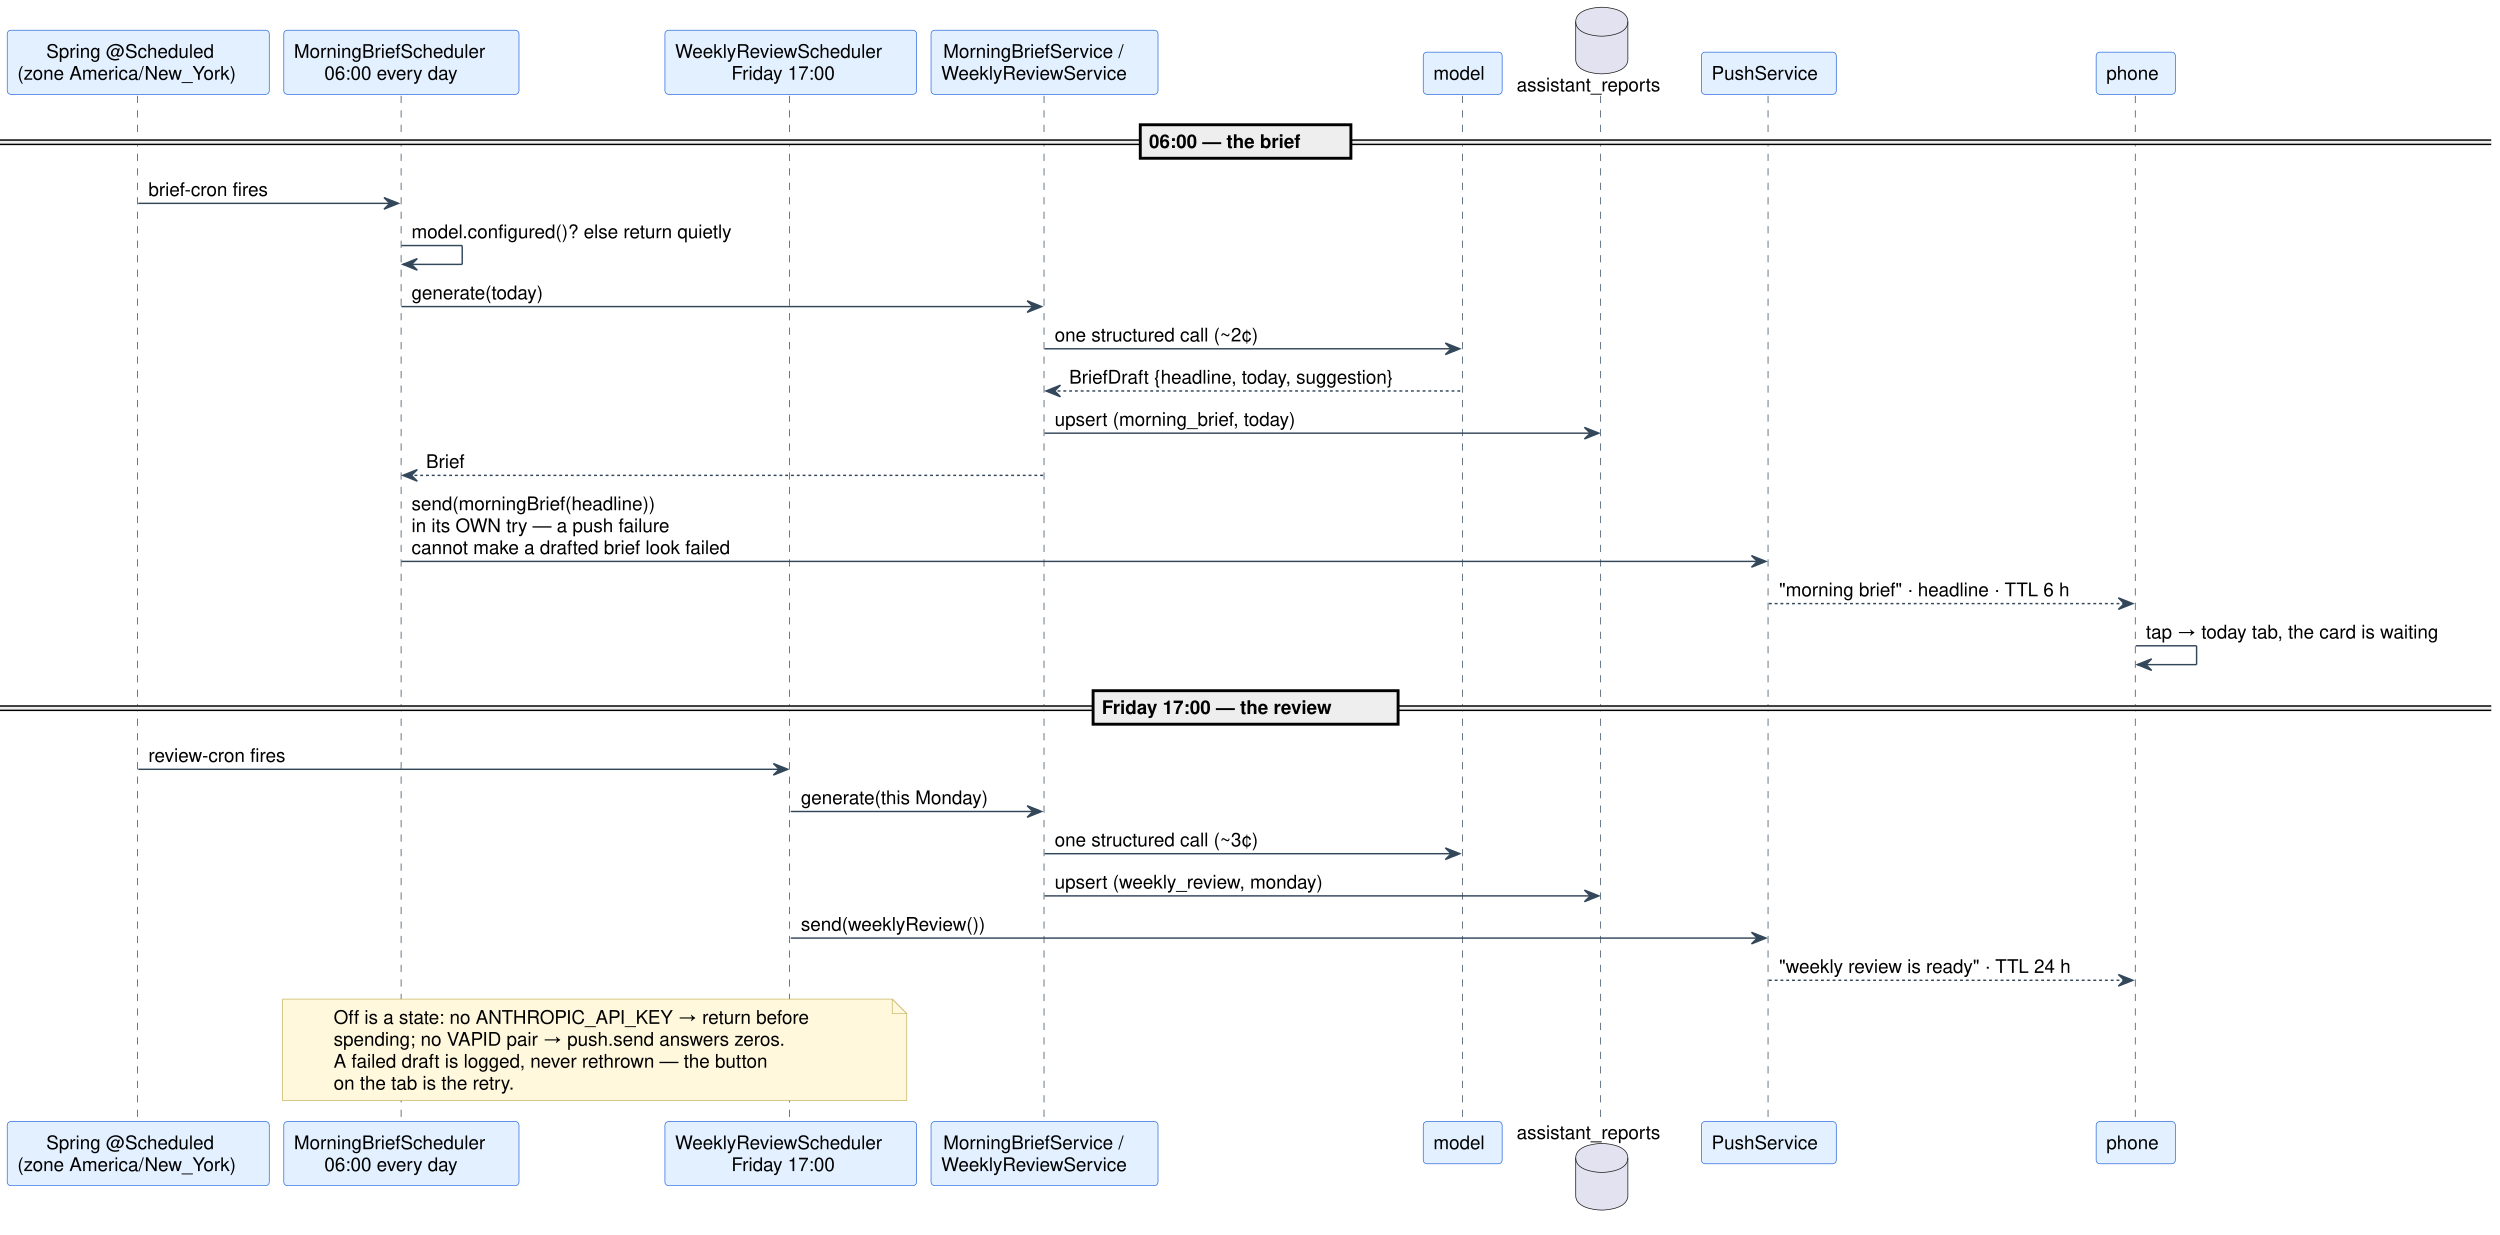
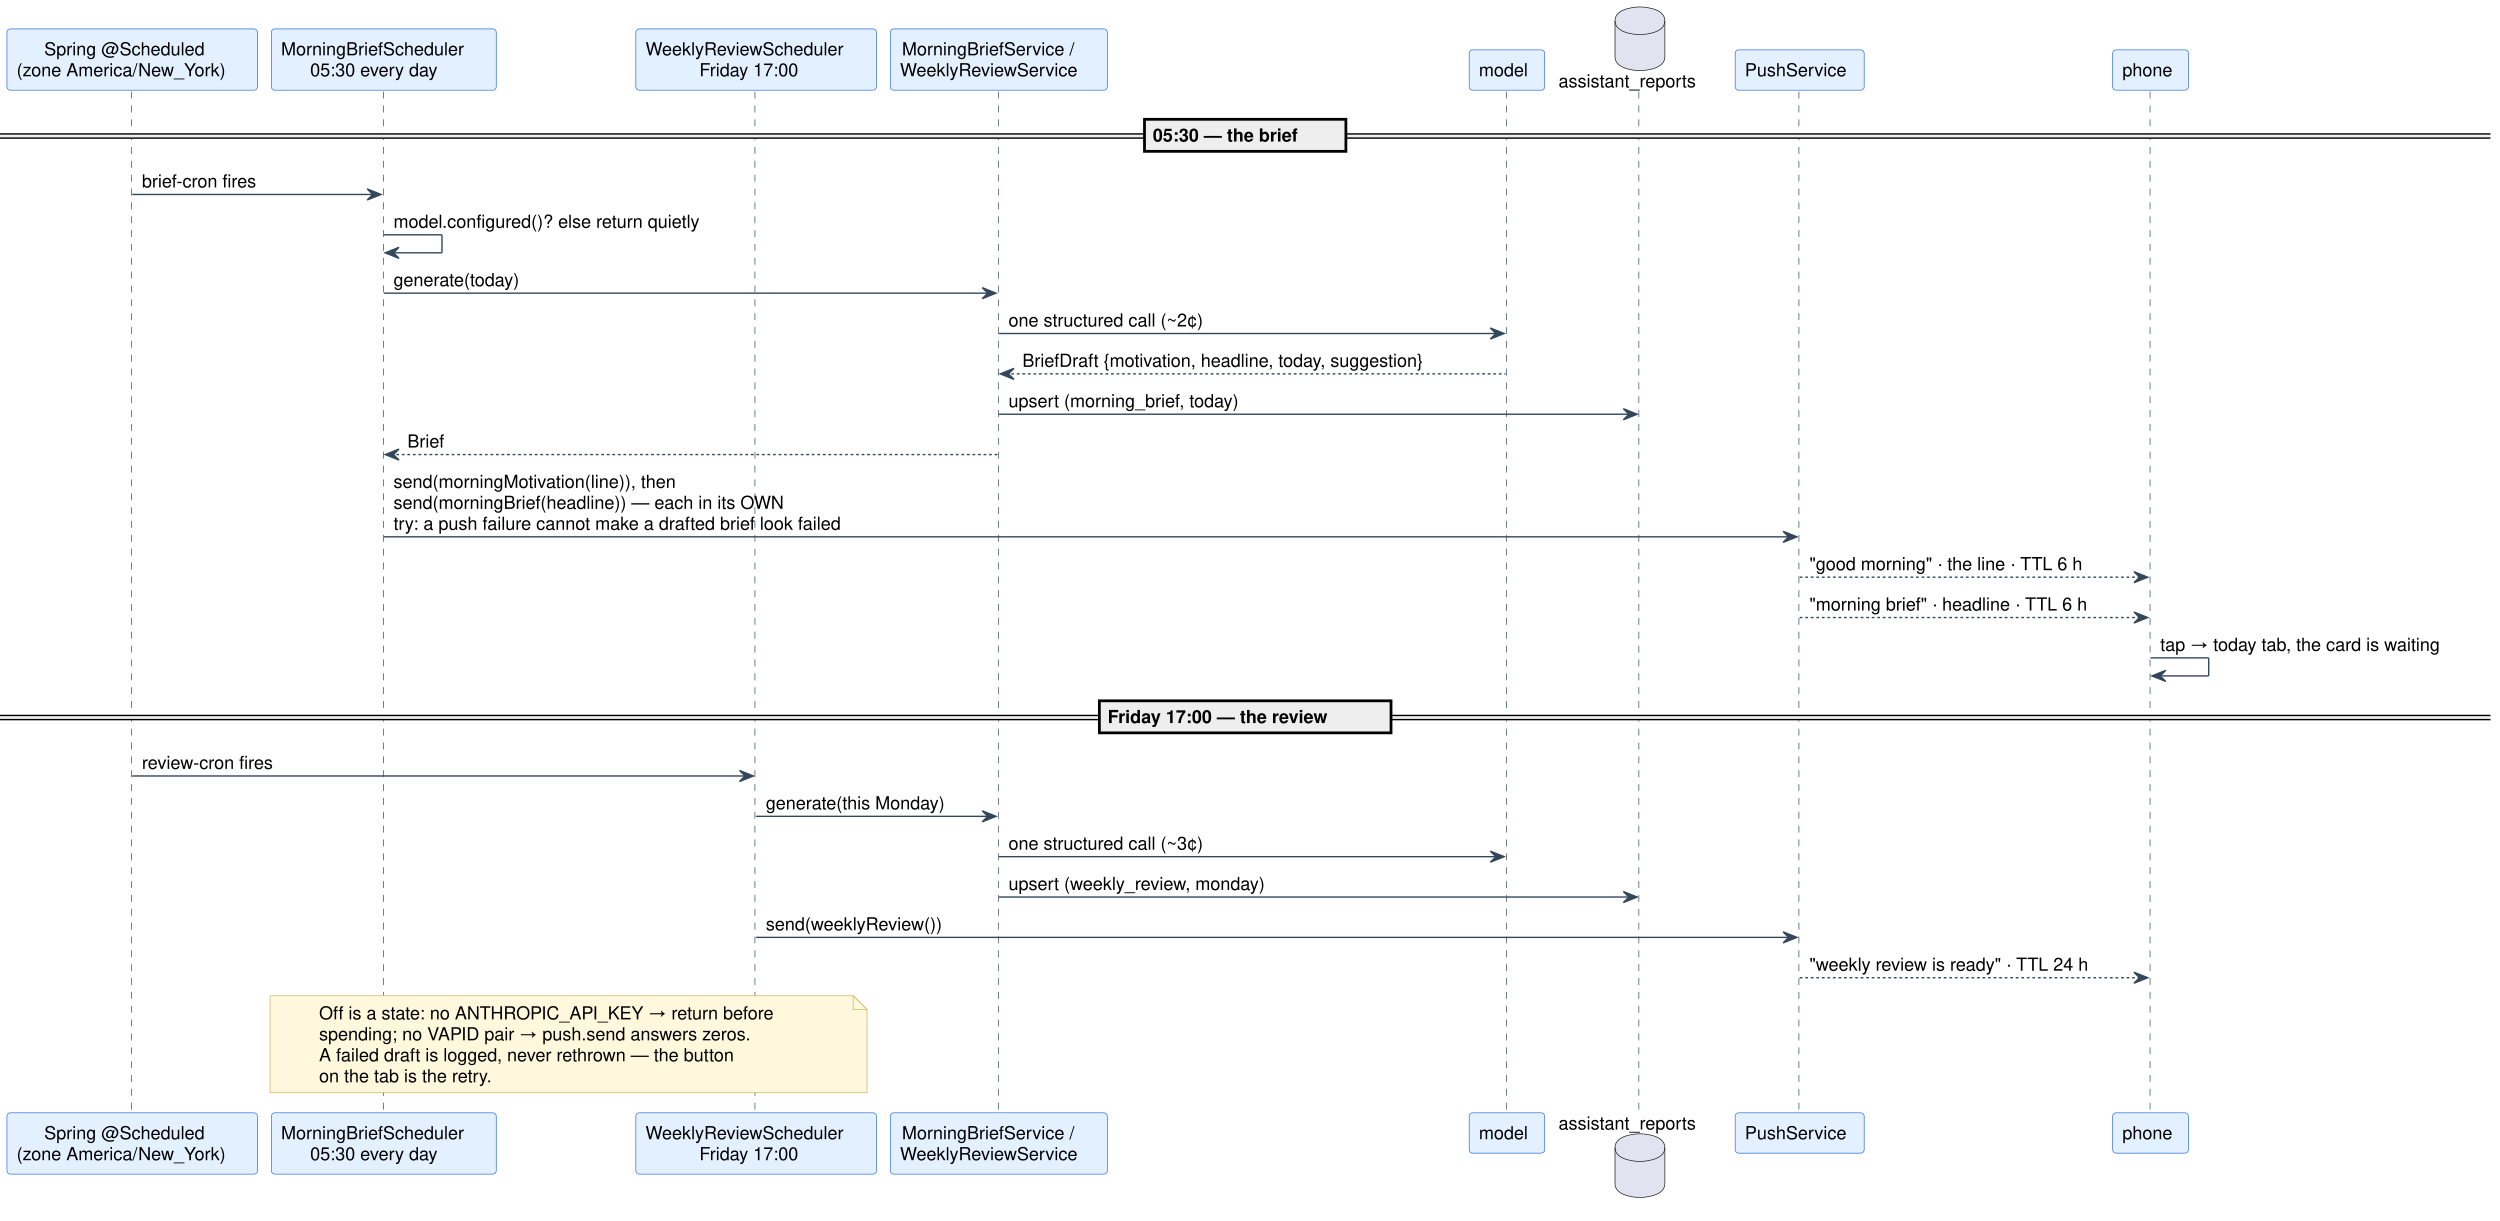
- <svg xmlns="http://www.w3.org/2000/svg" contentStyleType="text/css" data-diagram-type="SEQUENCE" height="852px" preserveAspectRatio="none" style="width:1726px;height:852px;background:#FFFFFF;" version="1.1" viewBox="0 0 1726 852" width="1726px" zoomAndPan="magnify">
+ <svg xmlns="http://www.w3.org/2000/svg" contentStyleType="text/css" data-diagram-type="SEQUENCE" height="881px" preserveAspectRatio="none" style="width:1805px;height:881px;background:#FFFFFF;" version="1.1" viewBox="0 0 1805 881" width="1805px" zoomAndPan="magnify">
  <defs />
  <g>
    <g>
-       <rect fill="#000000" fill-opacity="0" height="709.188" width="8" x="91.459" y="66.133" />
-       <line style="stroke:#33475B;stroke-width:0.5;stroke-dasharray:5,5;" x1="95" x2="95" y1="66.133" y2="775.32" />
-     </g>
-     <g>
-       <rect fill="#000000" fill-opacity="0" height="709.188" width="8" x="273.113" y="66.133" />
-       <line style="stroke:#33475B;stroke-width:0.5;stroke-dasharray:5,5;" x1="276.918" x2="276.918" y1="66.133" y2="775.32" />
-     </g>
-     <g>
-       <rect fill="#000000" fill-opacity="0" height="709.188" width="8" x="541.927" y="66.133" />
-       <line style="stroke:#33475B;stroke-width:0.5;stroke-dasharray:5,5;" x1="545.06" x2="545.06" y1="66.133" y2="775.32" />
-     </g>
-     <g>
-       <rect fill="#000000" fill-opacity="0" height="709.188" width="8" x="717.14" y="66.133" />
-       <line style="stroke:#33475B;stroke-width:0.5;stroke-dasharray:5,5;" x1="720.793" x2="720.793" y1="66.133" y2="775.32" />
-     </g>
-     <g>
-       <rect fill="#000000" fill-opacity="0" height="709.188" width="8" x="1005.857" y="66.133" />
-       <line style="stroke:#33475B;stroke-width:0.5;stroke-dasharray:5,5;" x1="1009.617" x2="1009.617" y1="66.133" y2="775.32" />
-     </g>
-     <g>
-       <rect fill="#000000" fill-opacity="0" height="709.188" width="8" x="1101.876" y="66.133" />
-       <line style="stroke:#33475B;stroke-width:0.5;stroke-dasharray:5,5;" x1="1105.096" x2="1105.096" y1="66.133" y2="775.32" />
-     </g>
-     <g>
-       <rect fill="#000000" fill-opacity="0" height="709.188" width="8" x="1217.224" y="66.133" />
-       <line style="stroke:#33475B;stroke-width:0.5;stroke-dasharray:5,5;" x1="1220.656" x2="1220.656" y1="66.133" y2="775.32" />
-     </g>
-     <g>
-       <rect fill="#000000" fill-opacity="0" height="709.188" width="8" x="1470.527" y="66.133" />
-       <line style="stroke:#33475B;stroke-width:0.5;stroke-dasharray:5,5;" x1="1474.186" x2="1474.186" y1="66.133" y2="775.32" />
+       <rect fill="#000000" fill-opacity="0" height="738.32" width="8" x="91.459" y="66.133" />
+       <line style="stroke:#33475B;stroke-width:0.5;stroke-dasharray:5,5;" x1="95" x2="95" y1="66.133" y2="804.453" />
+     </g>
+     <g>
+       <rect fill="#000000" fill-opacity="0" height="738.32" width="8" x="273.113" y="66.133" />
+       <line style="stroke:#33475B;stroke-width:0.5;stroke-dasharray:5,5;" x1="276.918" x2="276.918" y1="66.133" y2="804.453" />
+     </g>
+     <g>
+       <rect fill="#000000" fill-opacity="0" height="738.32" width="8" x="541.927" y="66.133" />
+       <line style="stroke:#33475B;stroke-width:0.5;stroke-dasharray:5,5;" x1="545.06" x2="545.06" y1="66.133" y2="804.453" />
+     </g>
+     <g>
+       <rect fill="#000000" fill-opacity="0" height="738.32" width="8" x="717.14" y="66.133" />
+       <line style="stroke:#33475B;stroke-width:0.5;stroke-dasharray:5,5;" x1="720.793" x2="720.793" y1="66.133" y2="804.453" />
+     </g>
+     <g>
+       <rect fill="#000000" fill-opacity="0" height="738.32" width="8" x="1084.009" y="66.133" />
+       <line style="stroke:#33475B;stroke-width:0.5;stroke-dasharray:5,5;" x1="1087.77" x2="1087.77" y1="66.133" y2="804.453" />
+     </g>
+     <g>
+       <rect fill="#000000" fill-opacity="0" height="738.32" width="8" x="1180.029" y="66.133" />
+       <line style="stroke:#33475B;stroke-width:0.5;stroke-dasharray:5,5;" x1="1183.248" x2="1183.248" y1="66.133" y2="804.453" />
+     </g>
+     <g>
+       <rect fill="#000000" fill-opacity="0" height="738.32" width="8" x="1295.377" y="66.133" />
+       <line style="stroke:#33475B;stroke-width:0.5;stroke-dasharray:5,5;" x1="1298.809" x2="1298.809" y1="66.133" y2="804.453" />
+     </g>
+     <g>
+       <rect fill="#000000" fill-opacity="0" height="738.32" width="8" x="1548.679" y="66.133" />
+       <line style="stroke:#33475B;stroke-width:0.5;stroke-dasharray:5,5;" x1="1552.338" x2="1552.338" y1="66.133" y2="804.453" />
    </g>
    <g class="participant participant-head" data-participant="cron">
      <rect fill="#E3F0FF" height="44.266" rx="2.5" ry="2.5" style="stroke:#2D6CDF;stroke-width:0.5;" width="180.918" x="5" y="20.867" />
      <text fill="#000000" font-family="Helvetica" font-size="13" lengthAdjust="spacing" textLength="127.074" x="31.922" y="39.934">Spring @Scheduled</text>
      <text fill="#000000" font-family="Helvetica" font-size="13" lengthAdjust="spacing" textLength="166.918" x="12" y="55.067">(zone America/New_York)</text>
    </g>
    <g class="participant participant-tail" data-participant="cron">
-       <rect fill="#E3F0FF" height="44.266" rx="2.5" ry="2.5" style="stroke:#2D6CDF;stroke-width:0.5;" width="180.918" x="5" y="774.32" />
-       <text fill="#000000" font-family="Helvetica" font-size="13" lengthAdjust="spacing" textLength="127.074" x="31.922" y="793.387">Spring @Scheduled</text>
-       <text fill="#000000" font-family="Helvetica" font-size="13" lengthAdjust="spacing" textLength="166.918" x="12" y="808.52">(zone America/New_York)</text>
+       <rect fill="#E3F0FF" height="44.266" rx="2.5" ry="2.5" style="stroke:#2D6CDF;stroke-width:0.5;" width="180.918" x="5" y="803.453" />
+       <text fill="#000000" font-family="Helvetica" font-size="13" lengthAdjust="spacing" textLength="127.074" x="31.922" y="822.52">Spring @Scheduled</text>
+       <text fill="#000000" font-family="Helvetica" font-size="13" lengthAdjust="spacing" textLength="166.918" x="12" y="837.653">(zone America/New_York)</text>
    </g>
    <g class="participant participant-head" data-participant="mbs">
      <rect fill="#E3F0FF" height="44.266" rx="2.5" ry="2.5" style="stroke:#2D6CDF;stroke-width:0.5;" width="162.389" x="195.918" y="20.867" />
      <text fill="#000000" font-family="Helvetica" font-size="13" lengthAdjust="spacing" textLength="148.389" x="202.918" y="39.934">MorningBriefScheduler</text>
-       <text fill="#000000" font-family="Helvetica" font-size="13" lengthAdjust="spacing" textLength="106.368" x="223.929" y="55.067">06:00 every day</text>
+       <text fill="#000000" font-family="Helvetica" font-size="13" lengthAdjust="spacing" textLength="106.368" x="223.929" y="55.067">05:30 every day</text>
    </g>
    <g class="participant participant-tail" data-participant="mbs">
-       <rect fill="#E3F0FF" height="44.266" rx="2.5" ry="2.5" style="stroke:#2D6CDF;stroke-width:0.5;" width="162.389" x="195.918" y="774.32" />
-       <text fill="#000000" font-family="Helvetica" font-size="13" lengthAdjust="spacing" textLength="148.389" x="202.918" y="793.387">MorningBriefScheduler</text>
-       <text fill="#000000" font-family="Helvetica" font-size="13" lengthAdjust="spacing" textLength="106.368" x="223.929" y="808.52">06:00 every day</text>
+       <rect fill="#E3F0FF" height="44.266" rx="2.5" ry="2.5" style="stroke:#2D6CDF;stroke-width:0.5;" width="162.389" x="195.918" y="803.453" />
+       <text fill="#000000" font-family="Helvetica" font-size="13" lengthAdjust="spacing" textLength="148.389" x="202.918" y="822.52">MorningBriefScheduler</text>
+       <text fill="#000000" font-family="Helvetica" font-size="13" lengthAdjust="spacing" textLength="106.368" x="223.929" y="837.653">05:30 every day</text>
    </g>
    <g class="participant participant-head" data-participant="wrs">
      <rect fill="#E3F0FF" height="44.266" rx="2.5" ry="2.5" style="stroke:#2D6CDF;stroke-width:0.5;" width="173.732" x="459.06" y="20.867" />
      <text fill="#000000" font-family="Helvetica" font-size="13" lengthAdjust="spacing" textLength="159.732" x="466.06" y="39.934">WeeklyReviewScheduler</text>
      <text fill="#000000" font-family="Helvetica" font-size="13" lengthAdjust="spacing" textLength="81.942" x="504.956" y="55.067">Friday 17:00</text>
    </g>
    <g class="participant participant-tail" data-participant="wrs">
-       <rect fill="#E3F0FF" height="44.266" rx="2.5" ry="2.5" style="stroke:#2D6CDF;stroke-width:0.5;" width="173.732" x="459.06" y="774.32" />
-       <text fill="#000000" font-family="Helvetica" font-size="13" lengthAdjust="spacing" textLength="159.732" x="466.06" y="793.387">WeeklyReviewScheduler</text>
-       <text fill="#000000" font-family="Helvetica" font-size="13" lengthAdjust="spacing" textLength="81.942" x="504.956" y="808.52">Friday 17:00</text>
+       <rect fill="#E3F0FF" height="44.266" rx="2.5" ry="2.5" style="stroke:#2D6CDF;stroke-width:0.5;" width="173.732" x="459.06" y="803.453" />
+       <text fill="#000000" font-family="Helvetica" font-size="13" lengthAdjust="spacing" textLength="159.732" x="466.06" y="822.52">WeeklyReviewScheduler</text>
+       <text fill="#000000" font-family="Helvetica" font-size="13" lengthAdjust="spacing" textLength="81.942" x="504.956" y="837.653">Friday 17:00</text>
    </g>
    <g class="participant participant-head" data-participant="svc">
      <rect fill="#E3F0FF" height="44.266" rx="2.5" ry="2.5" style="stroke:#2D6CDF;stroke-width:0.5;" width="156.695" x="642.793" y="20.867" />
      <text fill="#000000" font-family="Helvetica" font-size="13" lengthAdjust="spacing" textLength="139.864" x="651.208" y="39.934">MorningBriefService /</text>
      <text fill="#000000" font-family="Helvetica" font-size="13" lengthAdjust="spacing" textLength="142.695" x="649.793" y="55.067">WeeklyReviewService</text>
    </g>
    <g class="participant participant-tail" data-participant="svc">
-       <rect fill="#E3F0FF" height="44.266" rx="2.5" ry="2.5" style="stroke:#2D6CDF;stroke-width:0.5;" width="156.695" x="642.793" y="774.32" />
-       <text fill="#000000" font-family="Helvetica" font-size="13" lengthAdjust="spacing" textLength="139.864" x="651.208" y="793.387">MorningBriefService /</text>
-       <text fill="#000000" font-family="Helvetica" font-size="13" lengthAdjust="spacing" textLength="142.695" x="649.793" y="808.52">WeeklyReviewService</text>
+       <rect fill="#E3F0FF" height="44.266" rx="2.5" ry="2.5" style="stroke:#2D6CDF;stroke-width:0.5;" width="156.695" x="642.793" y="803.453" />
+       <text fill="#000000" font-family="Helvetica" font-size="13" lengthAdjust="spacing" textLength="139.864" x="651.208" y="822.52">MorningBriefService /</text>
+       <text fill="#000000" font-family="Helvetica" font-size="13" lengthAdjust="spacing" textLength="142.695" x="649.793" y="837.653">WeeklyReviewService</text>
    </g>
    <g class="participant participant-head" data-participant="model">
-       <rect fill="#E3F0FF" height="29.133" rx="2.5" ry="2.5" style="stroke:#2D6CDF;stroke-width:0.5;" width="54.479" x="982.617" y="36" />
-       <text fill="#000000" font-family="Helvetica" font-size="13" lengthAdjust="spacing" textLength="40.479" x="989.617" y="55.067">model</text>
+       <rect fill="#E3F0FF" height="29.133" rx="2.5" ry="2.5" style="stroke:#2D6CDF;stroke-width:0.5;" width="54.479" x="1060.77" y="36" />
+       <text fill="#000000" font-family="Helvetica" font-size="13" lengthAdjust="spacing" textLength="40.479" x="1067.77" y="55.067">model</text>
    </g>
    <g class="participant participant-tail" data-participant="model">
-       <rect fill="#E3F0FF" height="29.133" rx="2.5" ry="2.5" style="stroke:#2D6CDF;stroke-width:0.5;" width="54.479" x="982.617" y="774.32" />
-       <text fill="#000000" font-family="Helvetica" font-size="13" lengthAdjust="spacing" textLength="40.479" x="989.617" y="793.387">model</text>
+       <rect fill="#E3F0FF" height="29.133" rx="2.5" ry="2.5" style="stroke:#2D6CDF;stroke-width:0.5;" width="54.479" x="1060.77" y="803.453" />
+       <text fill="#000000" font-family="Helvetica" font-size="13" lengthAdjust="spacing" textLength="40.479" x="1067.77" y="822.52">model</text>
    </g>
    <g class="participant participant-head" data-participant="reports">
-       <text fill="#000000" font-family="Helvetica" font-size="13" lengthAdjust="spacing" textLength="111.56" x="1047.096" y="63.067">assistant_reports</text>
-       <path d="M1087.876,15 C1087.876,5 1105.876,5 1105.876,5 C1105.876,5 1123.876,5 1123.876,15 L1123.876,41 C1123.876,51 1105.876,51 1105.876,51 C1105.876,51 1087.876,51 1087.876,41 L1087.876,15" fill="#E2E2F0" style="stroke:#181818;stroke-width:0.5;" />
-       <path d="M1087.876,15 C1087.876,25 1105.876,25 1105.876,25 C1105.876,25 1123.876,25 1123.876,15" fill="none" style="stroke:#181818;stroke-width:0.5;" />
+       <text fill="#000000" font-family="Helvetica" font-size="13" lengthAdjust="spacing" textLength="111.56" x="1125.248" y="63.067">assistant_reports</text>
+       <path d="M1166.029,15 C1166.029,5 1184.029,5 1184.029,5 C1184.029,5 1202.029,5 1202.029,15 L1202.029,41 C1202.029,51 1184.029,51 1184.029,51 C1184.029,51 1166.029,51 1166.029,41 L1166.029,15" fill="#E2E2F0" style="stroke:#181818;stroke-width:0.5;" />
+       <path d="M1166.029,15 C1166.029,25 1184.029,25 1184.029,25 C1184.029,25 1202.029,25 1202.029,15" fill="none" style="stroke:#181818;stroke-width:0.5;" />
    </g>
    <g class="participant participant-tail" data-participant="reports">
-       <text fill="#000000" font-family="Helvetica" font-size="13" lengthAdjust="spacing" textLength="111.56" x="1047.096" y="786.387">assistant_reports</text>
-       <path d="M1087.876,799.453 C1087.876,789.453 1105.876,789.453 1105.876,789.453 C1105.876,789.453 1123.876,789.453 1123.876,799.453 L1123.876,825.453 C1123.876,835.453 1105.876,835.453 1105.876,835.453 C1105.876,835.453 1087.876,835.453 1087.876,825.453 L1087.876,799.453" fill="#E2E2F0" style="stroke:#181818;stroke-width:0.5;" />
-       <path d="M1087.876,799.453 C1087.876,809.453 1105.876,809.453 1105.876,809.453 C1105.876,809.453 1123.876,809.453 1123.876,799.453" fill="none" style="stroke:#181818;stroke-width:0.5;" />
+       <text fill="#000000" font-family="Helvetica" font-size="13" lengthAdjust="spacing" textLength="111.56" x="1125.248" y="815.52">assistant_reports</text>
+       <path d="M1166.029,828.586 C1166.029,818.586 1184.029,818.586 1184.029,818.586 C1184.029,818.586 1202.029,818.586 1202.029,828.586 L1202.029,854.586 C1202.029,864.586 1184.029,864.586 1184.029,864.586 C1184.029,864.586 1166.029,864.586 1166.029,854.586 L1166.029,828.586" fill="#E2E2F0" style="stroke:#181818;stroke-width:0.5;" />
+       <path d="M1166.029,828.586 C1166.029,838.586 1184.029,838.586 1184.029,838.586 C1184.029,838.586 1202.029,838.586 1202.029,828.586" fill="none" style="stroke:#181818;stroke-width:0.5;" />
    </g>
    <g class="participant participant-head" data-participant="push">
-       <rect fill="#E3F0FF" height="29.133" rx="2.5" ry="2.5" style="stroke:#2D6CDF;stroke-width:0.5;" width="93.136" x="1174.656" y="36" />
-       <text fill="#000000" font-family="Helvetica" font-size="13" lengthAdjust="spacing" textLength="79.136" x="1181.656" y="55.067">PushService</text>
+       <rect fill="#E3F0FF" height="29.133" rx="2.5" ry="2.5" style="stroke:#2D6CDF;stroke-width:0.5;" width="93.136" x="1252.809" y="36" />
+       <text fill="#000000" font-family="Helvetica" font-size="13" lengthAdjust="spacing" textLength="79.136" x="1259.809" y="55.067">PushService</text>
    </g>
    <g class="participant participant-tail" data-participant="push">
-       <rect fill="#E3F0FF" height="29.133" rx="2.5" ry="2.5" style="stroke:#2D6CDF;stroke-width:0.5;" width="93.136" x="1174.656" y="774.32" />
-       <text fill="#000000" font-family="Helvetica" font-size="13" lengthAdjust="spacing" textLength="79.136" x="1181.656" y="793.387">PushService</text>
+       <rect fill="#E3F0FF" height="29.133" rx="2.5" ry="2.5" style="stroke:#2D6CDF;stroke-width:0.5;" width="93.136" x="1252.809" y="803.453" />
+       <text fill="#000000" font-family="Helvetica" font-size="13" lengthAdjust="spacing" textLength="79.136" x="1259.809" y="822.52">PushService</text>
    </g>
    <g class="participant participant-head" data-participant="phone">
-       <rect fill="#E3F0FF" height="29.133" rx="2.5" ry="2.5" style="stroke:#2D6CDF;stroke-width:0.5;" width="54.682" x="1447.186" y="36" />
-       <text fill="#000000" font-family="Helvetica" font-size="13" lengthAdjust="spacing" textLength="40.682" x="1454.186" y="55.067">phone</text>
+       <rect fill="#E3F0FF" height="29.133" rx="2.5" ry="2.5" style="stroke:#2D6CDF;stroke-width:0.5;" width="54.682" x="1525.338" y="36" />
+       <text fill="#000000" font-family="Helvetica" font-size="13" lengthAdjust="spacing" textLength="40.682" x="1532.338" y="55.067">phone</text>
    </g>
    <g class="participant participant-tail" data-participant="phone">
-       <rect fill="#E3F0FF" height="29.133" rx="2.5" ry="2.5" style="stroke:#2D6CDF;stroke-width:0.5;" width="54.682" x="1447.186" y="774.32" />
-       <text fill="#000000" font-family="Helvetica" font-size="13" lengthAdjust="spacing" textLength="40.682" x="1454.186" y="793.387">phone</text>
-     </g>
-     <rect fill="#EEEEEE" height="3" style="stroke:#EEEEEE;stroke-width:1;" width="1719.912" x="0" y="96.699" />
-     <line style="stroke:#000000;stroke-width:1;" x1="0" x2="1719.912" y1="96.699" y2="96.699" />
-     <line style="stroke:#000000;stroke-width:1;" x1="0" x2="1719.912" y1="99.699" y2="99.699" />
-     <rect fill="#EEEEEE" height="23.133" style="stroke:#000000;stroke-width:2;" width="145.416" x="787.248" y="86.133" />
-     <text fill="#000000" font-family="Helvetica" font-size="13" font-weight="bold" lengthAdjust="spacing" textLength="126.89" x="793.248" y="102.2">06:00 — the brief</text>
+       <rect fill="#E3F0FF" height="29.133" rx="2.5" ry="2.5" style="stroke:#2D6CDF;stroke-width:0.5;" width="54.682" x="1525.338" y="803.453" />
+       <text fill="#000000" font-family="Helvetica" font-size="13" lengthAdjust="spacing" textLength="40.682" x="1532.338" y="822.52">phone</text>
+     </g>
+     <rect fill="#EEEEEE" height="3" style="stroke:#EEEEEE;stroke-width:1;" width="1798.064" x="0" y="96.699" />
+     <line style="stroke:#000000;stroke-width:1;" x1="0" x2="1798.064" y1="96.699" y2="96.699" />
+     <line style="stroke:#000000;stroke-width:1;" x1="0" x2="1798.064" y1="99.699" y2="99.699" />
+     <rect fill="#EEEEEE" height="23.133" style="stroke:#000000;stroke-width:2;" width="145.416" x="826.324" y="86.133" />
+     <text fill="#000000" font-family="Helvetica" font-size="13" font-weight="bold" lengthAdjust="spacing" textLength="126.89" x="832.324" y="102.2">05:30 — the brief</text>
    <g class="message" data-participant-1="cron" data-participant-2="mbs">
      <polygon fill="#33475B" points="265.113,136.398,275.113,140.398,265.113,144.398,269.113,140.398" style="stroke:#33475B;stroke-width:1;" />
      <line style="stroke:#33475B;stroke-width:1;" x1="95.459" x2="271.113" y1="140.398" y2="140.398" />
      <text fill="#000000" font-family="Helvetica" font-size="13" lengthAdjust="spacing" textLength="95.596" x="102.459" y="135.333">brief-cron fires</text>
    </g>
    <g class="message" data-participant-1="mbs" data-participant-2="mbs">
      <line style="stroke:#33475B;stroke-width:1;" x1="277.113" x2="319.113" y1="169.531" y2="169.531" />
      <line style="stroke:#33475B;stroke-width:1;" x1="319.113" x2="319.113" y1="169.531" y2="182.531" />
      <line style="stroke:#33475B;stroke-width:1;" x1="278.113" x2="319.113" y1="182.531" y2="182.531" />
      <polygon fill="#33475B" points="288.113,178.531,278.113,182.531,288.113,186.531,284.113,182.531" style="stroke:#33475B;stroke-width:1;" />
      <text fill="#000000" font-family="Helvetica" font-size="13" lengthAdjust="spacing" textLength="254.814" x="284.113" y="164.465">model.configured()? else return quietly</text>
    </g>
    <g class="message" data-participant-1="mbs" data-participant-2="svc">
      <polygon fill="#33475B" points="709.14,207.664,719.14,211.664,709.14,215.664,713.14,211.664" style="stroke:#33475B;stroke-width:1;" />
      <line style="stroke:#33475B;stroke-width:1;" x1="277.113" x2="715.14" y1="211.664" y2="211.664" />
      <text fill="#000000" font-family="Helvetica" font-size="13" lengthAdjust="spacing" textLength="105.999" x="284.113" y="206.598">generate(today)</text>
    </g>
    <g class="message" data-participant-1="svc" data-participant-2="model">
-       <polygon fill="#33475B" points="997.857,236.797,1007.857,240.797,997.857,244.797,1001.857,240.797" style="stroke:#33475B;stroke-width:1;" />
-       <line style="stroke:#33475B;stroke-width:1;" x1="721.14" x2="1003.857" y1="240.797" y2="240.797" />
+       <polygon fill="#33475B" points="1076.009,236.797,1086.009,240.797,1076.009,244.797,1080.009,240.797" style="stroke:#33475B;stroke-width:1;" />
+       <line style="stroke:#33475B;stroke-width:1;" x1="721.14" x2="1082.009" y1="240.797" y2="240.797" />
      <text fill="#000000" font-family="Helvetica" font-size="13" lengthAdjust="spacing" textLength="164.036" x="728.14" y="235.731">one structured call (~2¢)</text>
    </g>
    <g class="message" data-participant-1="model" data-participant-2="svc">
      <polygon fill="#33475B" points="732.14,265.93,722.14,269.93,732.14,273.93,728.14,269.93" style="stroke:#33475B;stroke-width:1;" />
-       <line style="stroke:#33475B;stroke-width:1;stroke-dasharray:2,2;" x1="726.14" x2="1008.857" y1="269.93" y2="269.93" />
-       <text fill="#000000" font-family="Helvetica" font-size="13" lengthAdjust="spacing" textLength="264.716" x="738.14" y="264.864">BriefDraft {headline, today, suggestion}</text>
+       <line style="stroke:#33475B;stroke-width:1;stroke-dasharray:2,2;" x1="726.14" x2="1087.009" y1="269.93" y2="269.93" />
+       <text fill="#000000" font-family="Helvetica" font-size="13" lengthAdjust="spacing" textLength="342.869" x="738.14" y="264.864">BriefDraft {motivation, headline, today, suggestion}</text>
    </g>
    <g class="message" data-participant-1="svc" data-participant-2="reports">
-       <polygon fill="#33475B" points="1093.876,295.062,1103.876,299.062,1093.876,303.062,1097.876,299.062" style="stroke:#33475B;stroke-width:1;" />
-       <line style="stroke:#33475B;stroke-width:1;" x1="721.14" x2="1099.876" y1="299.062" y2="299.062" />
+       <polygon fill="#33475B" points="1172.029,295.062,1182.029,299.062,1172.029,303.062,1176.029,299.062" style="stroke:#33475B;stroke-width:1;" />
+       <line style="stroke:#33475B;stroke-width:1;" x1="721.14" x2="1178.029" y1="299.062" y2="299.062" />
      <text fill="#000000" font-family="Helvetica" font-size="13" lengthAdjust="spacing" textLength="191.794" x="728.14" y="293.997">upsert (morning_brief, today)</text>
    </g>
    <g class="message" data-participant-1="svc" data-participant-2="mbs">
      <polygon fill="#33475B" points="288.113,324.195,278.113,328.195,288.113,332.195,284.113,328.195" style="stroke:#33475B;stroke-width:1;" />
      <line style="stroke:#33475B;stroke-width:1;stroke-dasharray:2,2;" x1="282.113" x2="720.14" y1="328.195" y2="328.195" />
      <text fill="#000000" font-family="Helvetica" font-size="13" lengthAdjust="spacing" textLength="30.45" x="294.113" y="323.129">Brief</text>
    </g>
    <g class="message" data-participant-1="mbs" data-participant-2="push">
-       <polygon fill="#33475B" points="1209.224,383.594,1219.224,387.594,1209.224,391.594,1213.224,387.594" style="stroke:#33475B;stroke-width:1;" />
-       <line style="stroke:#33475B;stroke-width:1;" x1="277.113" x2="1215.224" y1="387.594" y2="387.594" />
-       <text fill="#000000" font-family="Helvetica" font-size="13" lengthAdjust="spacing" textLength="192.22" x="284.113" y="352.262">send(morningBrief(headline))</text>
-       <text fill="#000000" font-family="Helvetica" font-size="13" lengthAdjust="spacing" textLength="201.024" x="284.113" y="367.395">in its OWN try — a push failure</text>
-       <text fill="#000000" font-family="Helvetica" font-size="13" lengthAdjust="spacing" textLength="253.894" x="284.113" y="382.528">cannot make a drafted brief look failed</text>
+       <polygon fill="#33475B" points="1287.377,383.594,1297.377,387.594,1287.377,391.594,1291.377,387.594" style="stroke:#33475B;stroke-width:1;" />
+       <line style="stroke:#33475B;stroke-width:1;" x1="277.113" x2="1293.377" y1="387.594" y2="387.594" />
+       <text fill="#000000" font-family="Helvetica" font-size="13" lengthAdjust="spacing" textLength="235.593" x="284.113" y="352.262">send(morningMotivation(line)), then</text>
+       <text fill="#000000" font-family="Helvetica" font-size="13" lengthAdjust="spacing" textLength="317.377" x="284.113" y="367.395">send(morningBrief(headline)) — each in its OWN</text>
+       <text fill="#000000" font-family="Helvetica" font-size="13" lengthAdjust="spacing" textLength="373.756" x="284.113" y="382.528">try: a push failure cannot make a drafted brief look failed</text>
    </g>
    <g class="message" data-participant-1="push" data-participant-2="phone">
-       <polygon fill="#33475B" points="1462.527,412.727,1472.527,416.727,1462.527,420.727,1466.527,416.727" style="stroke:#33475B;stroke-width:1;" />
-       <line style="stroke:#33475B;stroke-width:1;stroke-dasharray:2,2;" x1="1221.224" x2="1468.527" y1="416.727" y2="416.727" />
-       <text fill="#000000" font-family="Helvetica" font-size="13" lengthAdjust="spacing" textLength="228.789" x="1228.224" y="411.661">"morning brief" · headline · TTL 6 h</text>
+       <polygon fill="#33475B" points="1540.679,412.727,1550.679,416.727,1540.679,420.727,1544.679,416.727" style="stroke:#33475B;stroke-width:1;" />
+       <line style="stroke:#33475B;stroke-width:1;stroke-dasharray:2,2;" x1="1299.377" x2="1546.679" y1="416.727" y2="416.727" />
+       <text fill="#000000" font-family="Helvetica" font-size="13" lengthAdjust="spacing" textLength="224.428" x="1306.377" y="411.661">"good morning" · the line · TTL 6 h</text>
+     </g>
+     <g class="message" data-participant-1="push" data-participant-2="phone">
+       <polygon fill="#33475B" points="1540.679,441.859,1550.679,445.859,1540.679,449.859,1544.679,445.859" style="stroke:#33475B;stroke-width:1;" />
+       <line style="stroke:#33475B;stroke-width:1;stroke-dasharray:2,2;" x1="1299.377" x2="1546.679" y1="445.859" y2="445.859" />
+       <text fill="#000000" font-family="Helvetica" font-size="13" lengthAdjust="spacing" textLength="228.789" x="1306.377" y="440.793">"morning brief" · headline · TTL 6 h</text>
    </g>
    <g class="message" data-participant-1="phone" data-participant-2="phone">
-       <line style="stroke:#33475B;stroke-width:1;" x1="1474.527" x2="1516.527" y1="445.859" y2="445.859" />
-       <line style="stroke:#33475B;stroke-width:1;" x1="1516.527" x2="1516.527" y1="445.859" y2="458.859" />
-       <line style="stroke:#33475B;stroke-width:1;" x1="1475.527" x2="1516.527" y1="458.859" y2="458.859" />
-       <polygon fill="#33475B" points="1485.527,454.859,1475.527,458.859,1485.527,462.859,1481.527,458.859" style="stroke:#33475B;stroke-width:1;" />
-       <text fill="#000000" font-family="Helvetica" font-size="13" lengthAdjust="spacing" textLength="231.385" x="1481.527" y="440.793">tap → today tab, the card is waiting</text>
-     </g>
-     <rect fill="#EEEEEE" height="3" style="stroke:#EEEEEE;stroke-width:1;" width="1719.912" x="0" y="487.426" />
-     <line style="stroke:#000000;stroke-width:1;" x1="0" x2="1719.912" y1="487.426" y2="487.426" />
-     <line style="stroke:#000000;stroke-width:1;" x1="0" x2="1719.912" y1="490.426" y2="490.426" />
-     <rect fill="#EEEEEE" height="23.133" style="stroke:#000000;stroke-width:2;" width="210.581" x="754.666" y="476.859" />
-     <text fill="#000000" font-family="Helvetica" font-size="13" font-weight="bold" lengthAdjust="spacing" textLength="192.055" x="760.666" y="492.926">Friday 17:00 — the review</text>
+       <line style="stroke:#33475B;stroke-width:1;" x1="1552.679" x2="1594.679" y1="474.992" y2="474.992" />
+       <line style="stroke:#33475B;stroke-width:1;" x1="1594.679" x2="1594.679" y1="474.992" y2="487.992" />
+       <line style="stroke:#33475B;stroke-width:1;" x1="1553.679" x2="1594.679" y1="487.992" y2="487.992" />
+       <polygon fill="#33475B" points="1563.679,483.992,1553.679,487.992,1563.679,491.992,1559.679,487.992" style="stroke:#33475B;stroke-width:1;" />
+       <text fill="#000000" font-family="Helvetica" font-size="13" lengthAdjust="spacing" textLength="231.385" x="1559.679" y="469.926">tap → today tab, the card is waiting</text>
+     </g>
+     <rect fill="#EEEEEE" height="3" style="stroke:#EEEEEE;stroke-width:1;" width="1798.064" x="0" y="516.559" />
+     <line style="stroke:#000000;stroke-width:1;" x1="0" x2="1798.064" y1="516.559" y2="516.559" />
+     <line style="stroke:#000000;stroke-width:1;" x1="0" x2="1798.064" y1="519.559" y2="519.559" />
+     <rect fill="#EEEEEE" height="23.133" style="stroke:#000000;stroke-width:2;" width="210.581" x="793.742" y="505.992" />
+     <text fill="#000000" font-family="Helvetica" font-size="13" font-weight="bold" lengthAdjust="spacing" textLength="192.055" x="799.742" y="522.059">Friday 17:00 — the review</text>
    <g class="message" data-participant-1="cron" data-participant-2="wrs">
-       <polygon fill="#33475B" points="533.927,527.125,543.927,531.125,533.927,535.125,537.927,531.125" style="stroke:#33475B;stroke-width:1;" />
-       <line style="stroke:#33475B;stroke-width:1;" x1="95.459" x2="539.927" y1="531.125" y2="531.125" />
-       <text fill="#000000" font-family="Helvetica" font-size="13" lengthAdjust="spacing" textLength="109.091" x="102.459" y="526.059">review-cron fires</text>
+       <polygon fill="#33475B" points="533.927,556.258,543.927,560.258,533.927,564.258,537.927,560.258" style="stroke:#33475B;stroke-width:1;" />
+       <line style="stroke:#33475B;stroke-width:1;" x1="95.459" x2="539.927" y1="560.258" y2="560.258" />
+       <text fill="#000000" font-family="Helvetica" font-size="13" lengthAdjust="spacing" textLength="109.091" x="102.459" y="555.192">review-cron fires</text>
    </g>
    <g class="message" data-participant-1="wrs" data-participant-2="svc">
-       <polygon fill="#33475B" points="709.14,556.258,719.14,560.258,709.14,564.258,713.14,560.258" style="stroke:#33475B;stroke-width:1;" />
-       <line style="stroke:#33475B;stroke-width:1;" x1="545.927" x2="715.14" y1="560.258" y2="560.258" />
-       <text fill="#000000" font-family="Helvetica" font-size="13" lengthAdjust="spacing" textLength="148.211" x="552.927" y="555.192">generate(this Monday)</text>
+       <polygon fill="#33475B" points="709.14,585.391,719.14,589.391,709.14,593.391,713.14,589.391" style="stroke:#33475B;stroke-width:1;" />
+       <line style="stroke:#33475B;stroke-width:1;" x1="545.927" x2="715.14" y1="589.391" y2="589.391" />
+       <text fill="#000000" font-family="Helvetica" font-size="13" lengthAdjust="spacing" textLength="148.211" x="552.927" y="584.325">generate(this Monday)</text>
    </g>
    <g class="message" data-participant-1="svc" data-participant-2="model">
-       <polygon fill="#33475B" points="997.857,585.391,1007.857,589.391,997.857,593.391,1001.857,589.391" style="stroke:#33475B;stroke-width:1;" />
-       <line style="stroke:#33475B;stroke-width:1;" x1="721.14" x2="1003.857" y1="589.391" y2="589.391" />
-       <text fill="#000000" font-family="Helvetica" font-size="13" lengthAdjust="spacing" textLength="164.036" x="728.14" y="584.325">one structured call (~3¢)</text>
+       <polygon fill="#33475B" points="1076.009,614.523,1086.009,618.523,1076.009,622.523,1080.009,618.523" style="stroke:#33475B;stroke-width:1;" />
+       <line style="stroke:#33475B;stroke-width:1;" x1="721.14" x2="1082.009" y1="618.523" y2="618.523" />
+       <text fill="#000000" font-family="Helvetica" font-size="13" lengthAdjust="spacing" textLength="164.036" x="728.14" y="613.457">one structured call (~3¢)</text>
    </g>
    <g class="message" data-participant-1="svc" data-participant-2="reports">
-       <polygon fill="#33475B" points="1093.876,614.523,1103.876,618.523,1093.876,622.523,1097.876,618.523" style="stroke:#33475B;stroke-width:1;" />
-       <line style="stroke:#33475B;stroke-width:1;" x1="721.14" x2="1099.876" y1="618.523" y2="618.523" />
-       <text fill="#000000" font-family="Helvetica" font-size="13" lengthAdjust="spacing" textLength="212.253" x="728.14" y="613.457">upsert (weekly_review, monday)</text>
+       <polygon fill="#33475B" points="1172.029,643.656,1182.029,647.656,1172.029,651.656,1176.029,647.656" style="stroke:#33475B;stroke-width:1;" />
+       <line style="stroke:#33475B;stroke-width:1;" x1="721.14" x2="1178.029" y1="647.656" y2="647.656" />
+       <text fill="#000000" font-family="Helvetica" font-size="13" lengthAdjust="spacing" textLength="212.253" x="728.14" y="642.59">upsert (weekly_review, monday)</text>
    </g>
    <g class="message" data-participant-1="wrs" data-participant-2="push">
-       <polygon fill="#33475B" points="1209.224,643.656,1219.224,647.656,1209.224,651.656,1213.224,647.656" style="stroke:#33475B;stroke-width:1;" />
-       <line style="stroke:#33475B;stroke-width:1;" x1="545.927" x2="1215.224" y1="647.656" y2="647.656" />
-       <text fill="#000000" font-family="Helvetica" font-size="13" lengthAdjust="spacing" textLength="143.977" x="552.927" y="642.59">send(weeklyReview())</text>
+       <polygon fill="#33475B" points="1287.377,672.789,1297.377,676.789,1287.377,680.789,1291.377,676.789" style="stroke:#33475B;stroke-width:1;" />
+       <line style="stroke:#33475B;stroke-width:1;" x1="545.927" x2="1293.377" y1="676.789" y2="676.789" />
+       <text fill="#000000" font-family="Helvetica" font-size="13" lengthAdjust="spacing" textLength="143.977" x="552.927" y="671.723">send(weeklyReview())</text>
    </g>
    <g class="message" data-participant-1="push" data-participant-2="phone">
-       <polygon fill="#33475B" points="1462.527,672.789,1472.527,676.789,1462.527,680.789,1466.527,676.789" style="stroke:#33475B;stroke-width:1;" />
-       <line style="stroke:#33475B;stroke-width:1;stroke-dasharray:2,2;" x1="1221.224" x2="1468.527" y1="676.789" y2="676.789" />
-       <text fill="#000000" font-family="Helvetica" font-size="13" lengthAdjust="spacing" textLength="229.303" x="1228.224" y="671.723">"weekly review is ready" · TTL 24 h</text>
-     </g>
-     <path d="M195,689.789 L195,759.789 L626,759.789 L626,699.789 L616,689.789 L195,689.789" fill="#FFF8DC" style="stroke:#C8B560;stroke-width:0.5;" />
-     <path d="M616,689.789 L616,699.789 L626,699.789 L616,689.789" fill="#FFF8DC" style="stroke:#C8B560;stroke-width:0.5;" />
-     <text fill="#000000" font-family="Helvetica" font-size="13" lengthAdjust="spacing" textLength="352.174" x="230.35" y="706.856">Off is a state: no ANTHROPIC_API_KEY → return before</text>
-     <text fill="#000000" font-family="Helvetica" font-size="13" lengthAdjust="spacing" textLength="344.303" x="230.35" y="721.989">spending; no VAPID pair → push.send answers zeros.</text>
-     <text fill="#000000" font-family="Helvetica" font-size="13" lengthAdjust="spacing" textLength="345.509" x="230.35" y="737.122">A failed draft is logged, never rethrown — the button</text>
-     <text fill="#000000" font-family="Helvetica" font-size="13" lengthAdjust="spacing" textLength="146.834" x="230.35" y="752.254">on the tab is the retry.</text>
+       <polygon fill="#33475B" points="1540.679,701.922,1550.679,705.922,1540.679,709.922,1544.679,705.922" style="stroke:#33475B;stroke-width:1;" />
+       <line style="stroke:#33475B;stroke-width:1;stroke-dasharray:2,2;" x1="1299.377" x2="1546.679" y1="705.922" y2="705.922" />
+       <text fill="#000000" font-family="Helvetica" font-size="13" lengthAdjust="spacing" textLength="229.303" x="1306.377" y="700.856">"weekly review is ready" · TTL 24 h</text>
+     </g>
+     <path d="M195,718.922 L195,788.922 L626,788.922 L626,728.922 L616,718.922 L195,718.922" fill="#FFF8DC" style="stroke:#C8B560;stroke-width:0.5;" />
+     <path d="M616,718.922 L616,728.922 L626,728.922 L616,718.922" fill="#FFF8DC" style="stroke:#C8B560;stroke-width:0.5;" />
+     <text fill="#000000" font-family="Helvetica" font-size="13" lengthAdjust="spacing" textLength="352.174" x="230.35" y="735.989">Off is a state: no ANTHROPIC_API_KEY → return before</text>
+     <text fill="#000000" font-family="Helvetica" font-size="13" lengthAdjust="spacing" textLength="344.303" x="230.35" y="751.122">spending; no VAPID pair → push.send answers zeros.</text>
+     <text fill="#000000" font-family="Helvetica" font-size="13" lengthAdjust="spacing" textLength="345.509" x="230.35" y="766.254">A failed draft is logged, never rethrown — the button</text>
+     <text fill="#000000" font-family="Helvetica" font-size="13" lengthAdjust="spacing" textLength="146.834" x="230.35" y="781.387">on the tab is the retry.</text>
  </g>
</svg>
